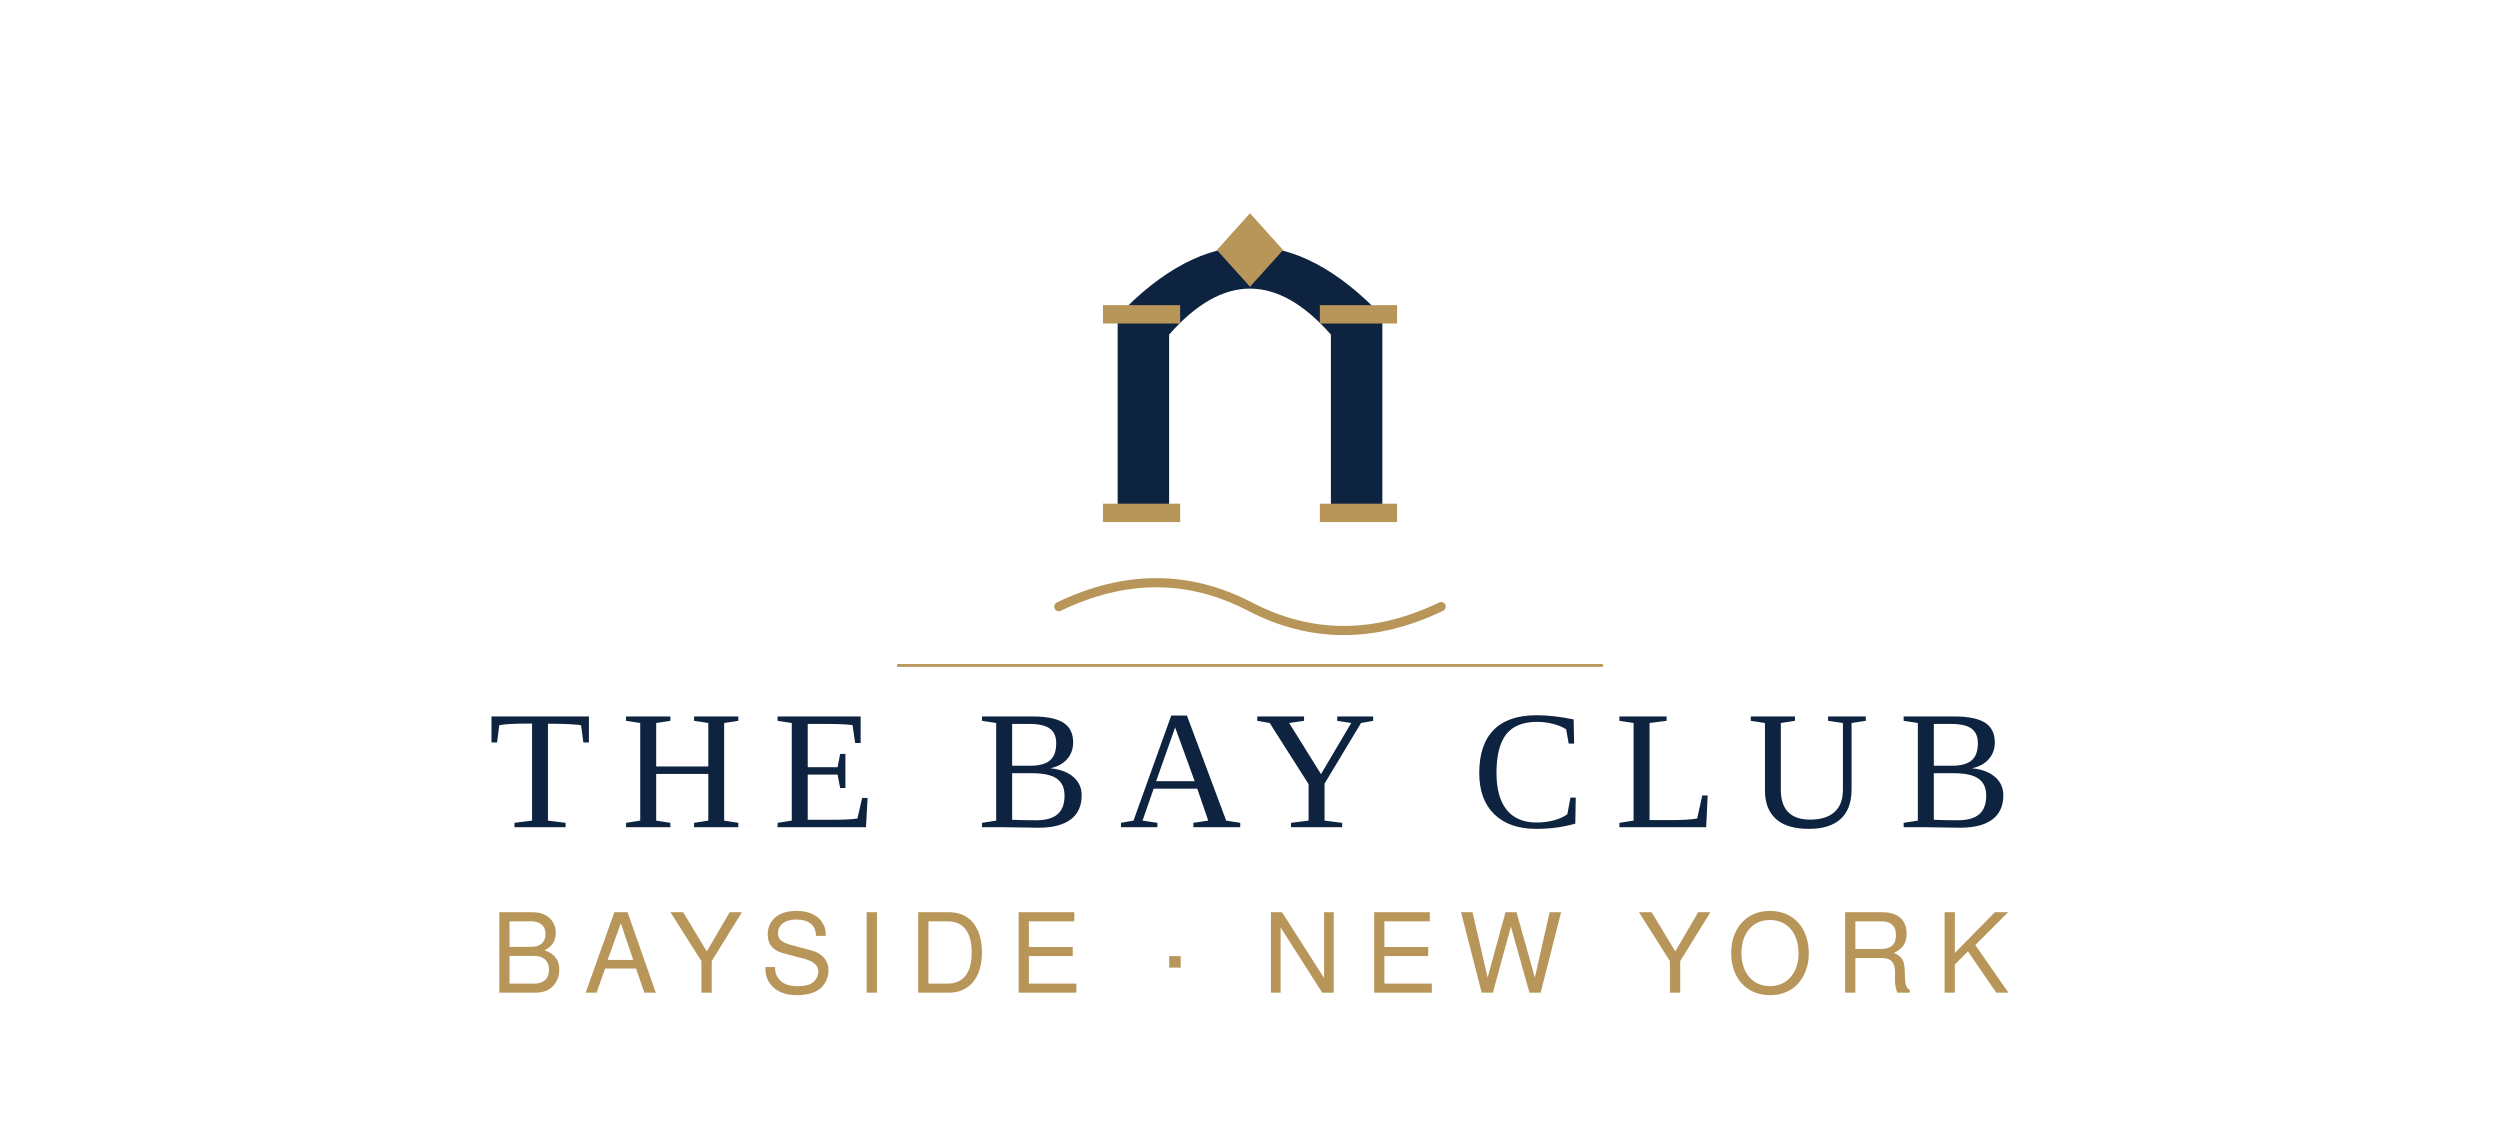
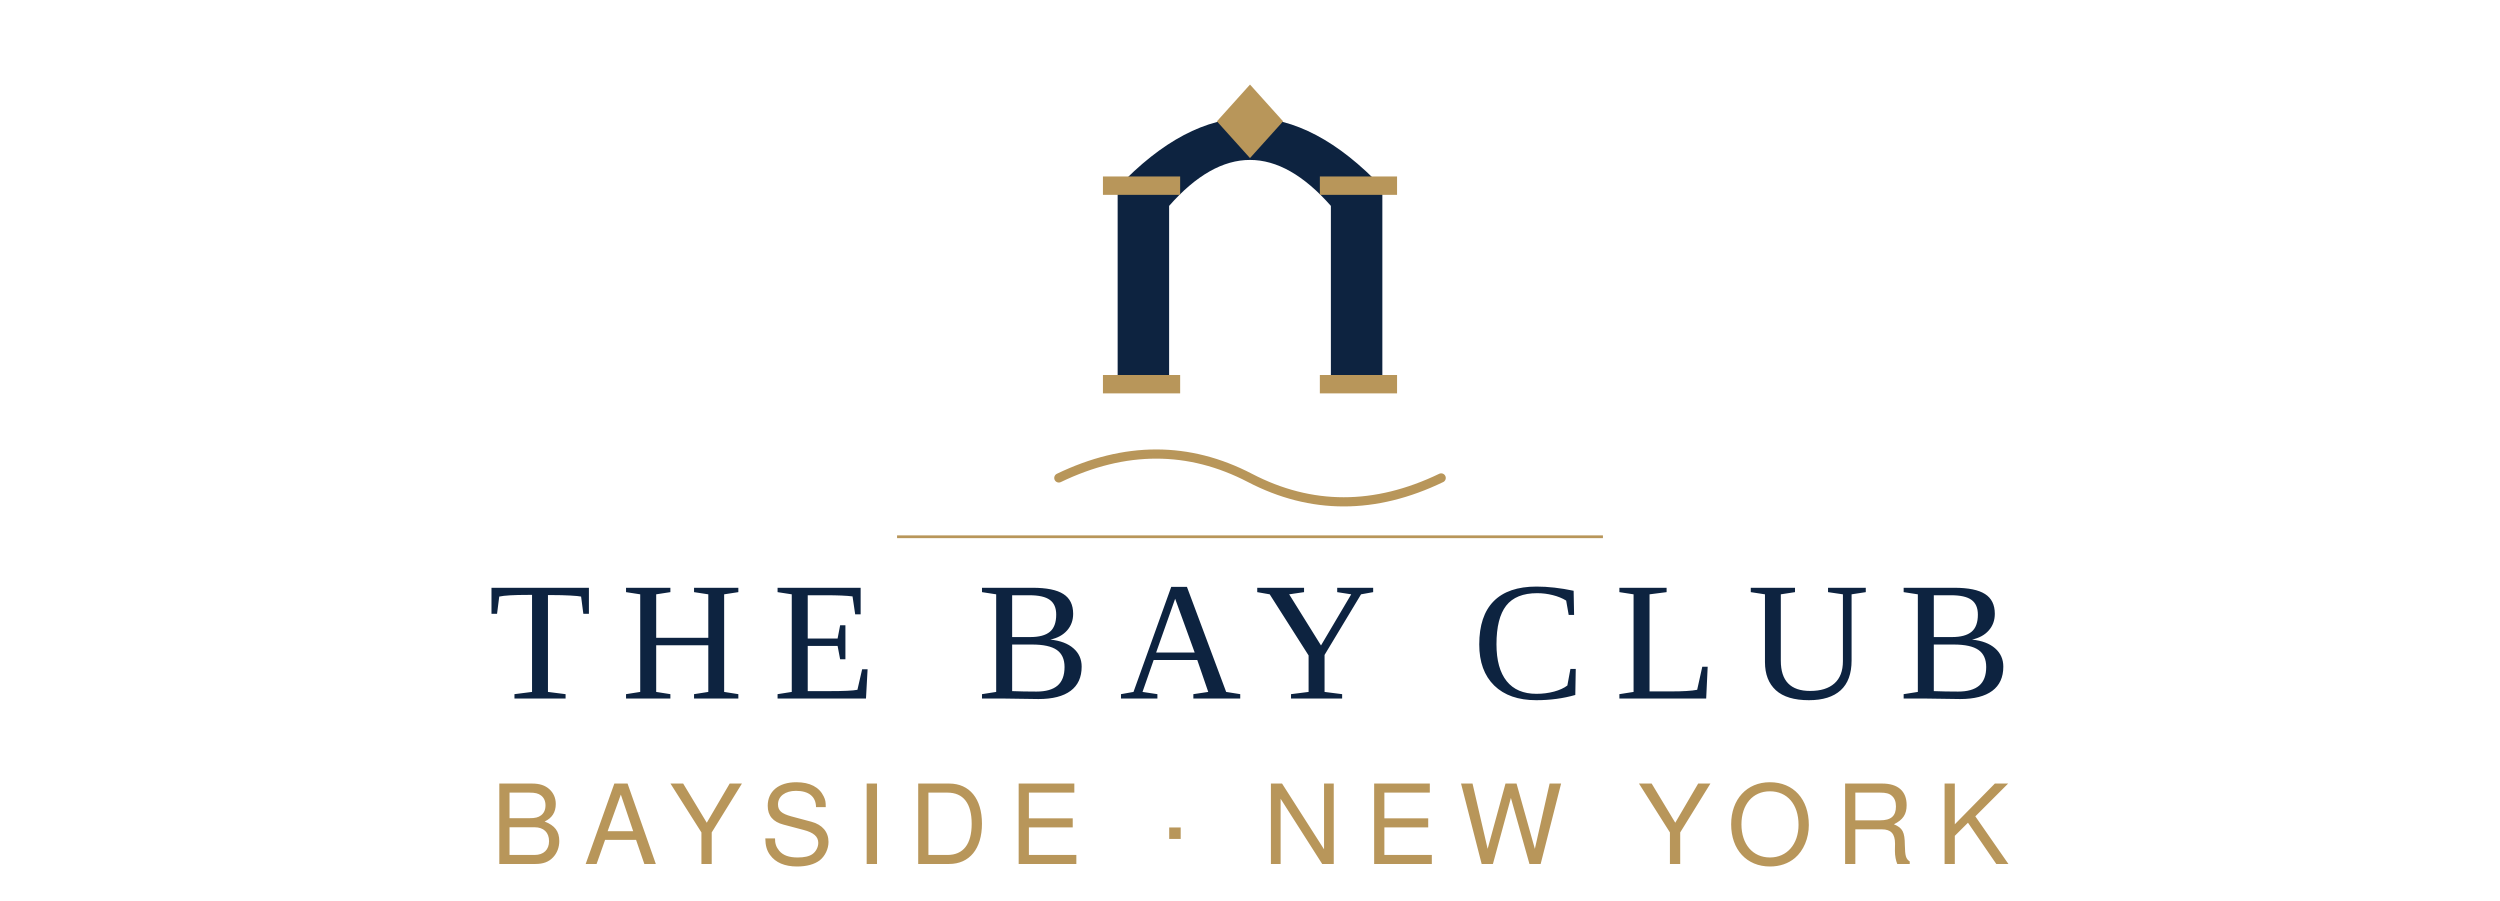
- <svg xmlns="http://www.w3.org/2000/svg" width="680" height="310" viewBox="0 0 680 310">
+ <svg xmlns="http://www.w3.org/2000/svg" width="680" height="245" viewBox="0 35 680 245">
  <path d="M304,140 L304,86 Q340,48 376,86 L376,140 L362,140 L362,91 Q340,66 318,91 L318,140 Z" fill="#0D2340" />
  <rect x="300" y="83" width="21" height="5" fill="#B8965A" />
  <rect x="359" y="83" width="21" height="5" fill="#B8965A" />
  <rect x="300" y="137" width="21" height="5" fill="#B8965A" />
  <rect x="359" y="137" width="21" height="5" fill="#B8965A" />
  <polygon points="340,58 349,68 340,78 331,68" fill="#B8965A" />
  <path d="M288,165 Q315,152 340,165 Q365,178 392,165" stroke="#B8965A" stroke-width="2.5" fill="none" stroke-linecap="round" />
  <line x1="244" y1="181" x2="436" y2="181" stroke="#B8965A" stroke-width="0.75" />
  <text x="340" y="225" text-anchor="middle" font-family="Georgia, 'Times New Roman', serif" font-size="46" letter-spacing="8" fill="#0D2340">THE BAY CLUB</text>
  <text x="340" y="270" text-anchor="middle" font-family="'Helvetica Neue', Helvetica, Arial, sans-serif" font-size="30" letter-spacing="6" fill="#B8965A">BAYSIDE · NEW YORK</text>
</svg>
